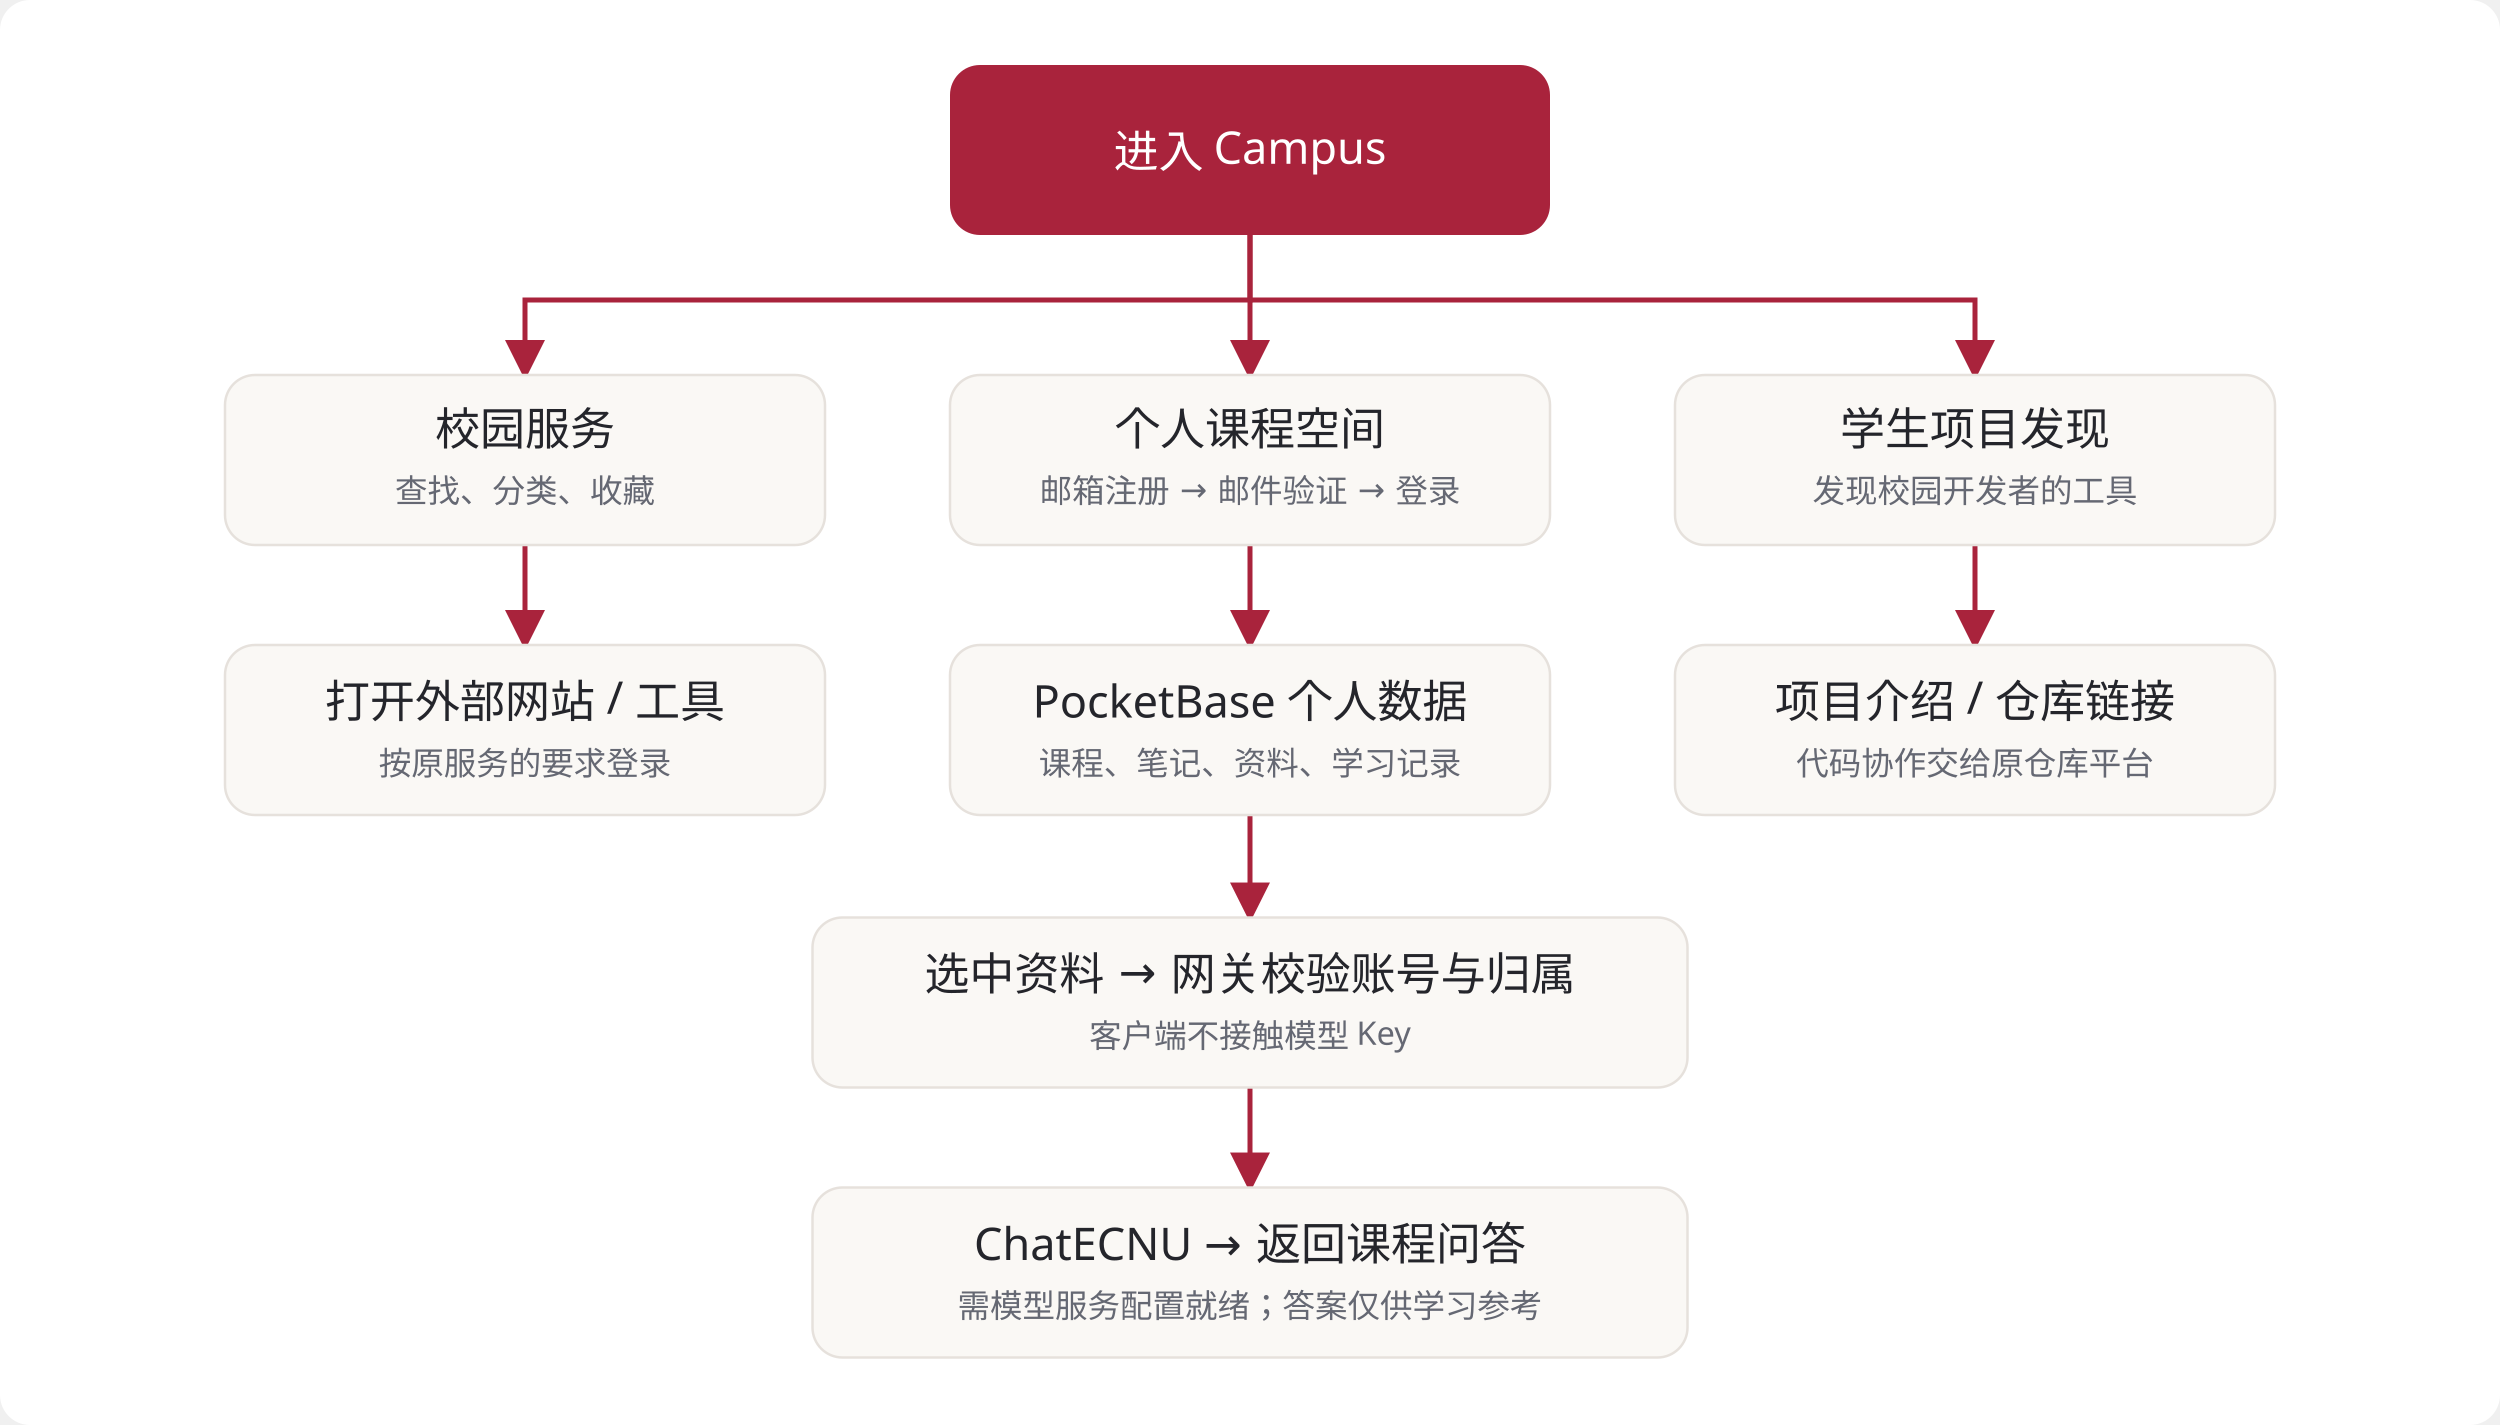
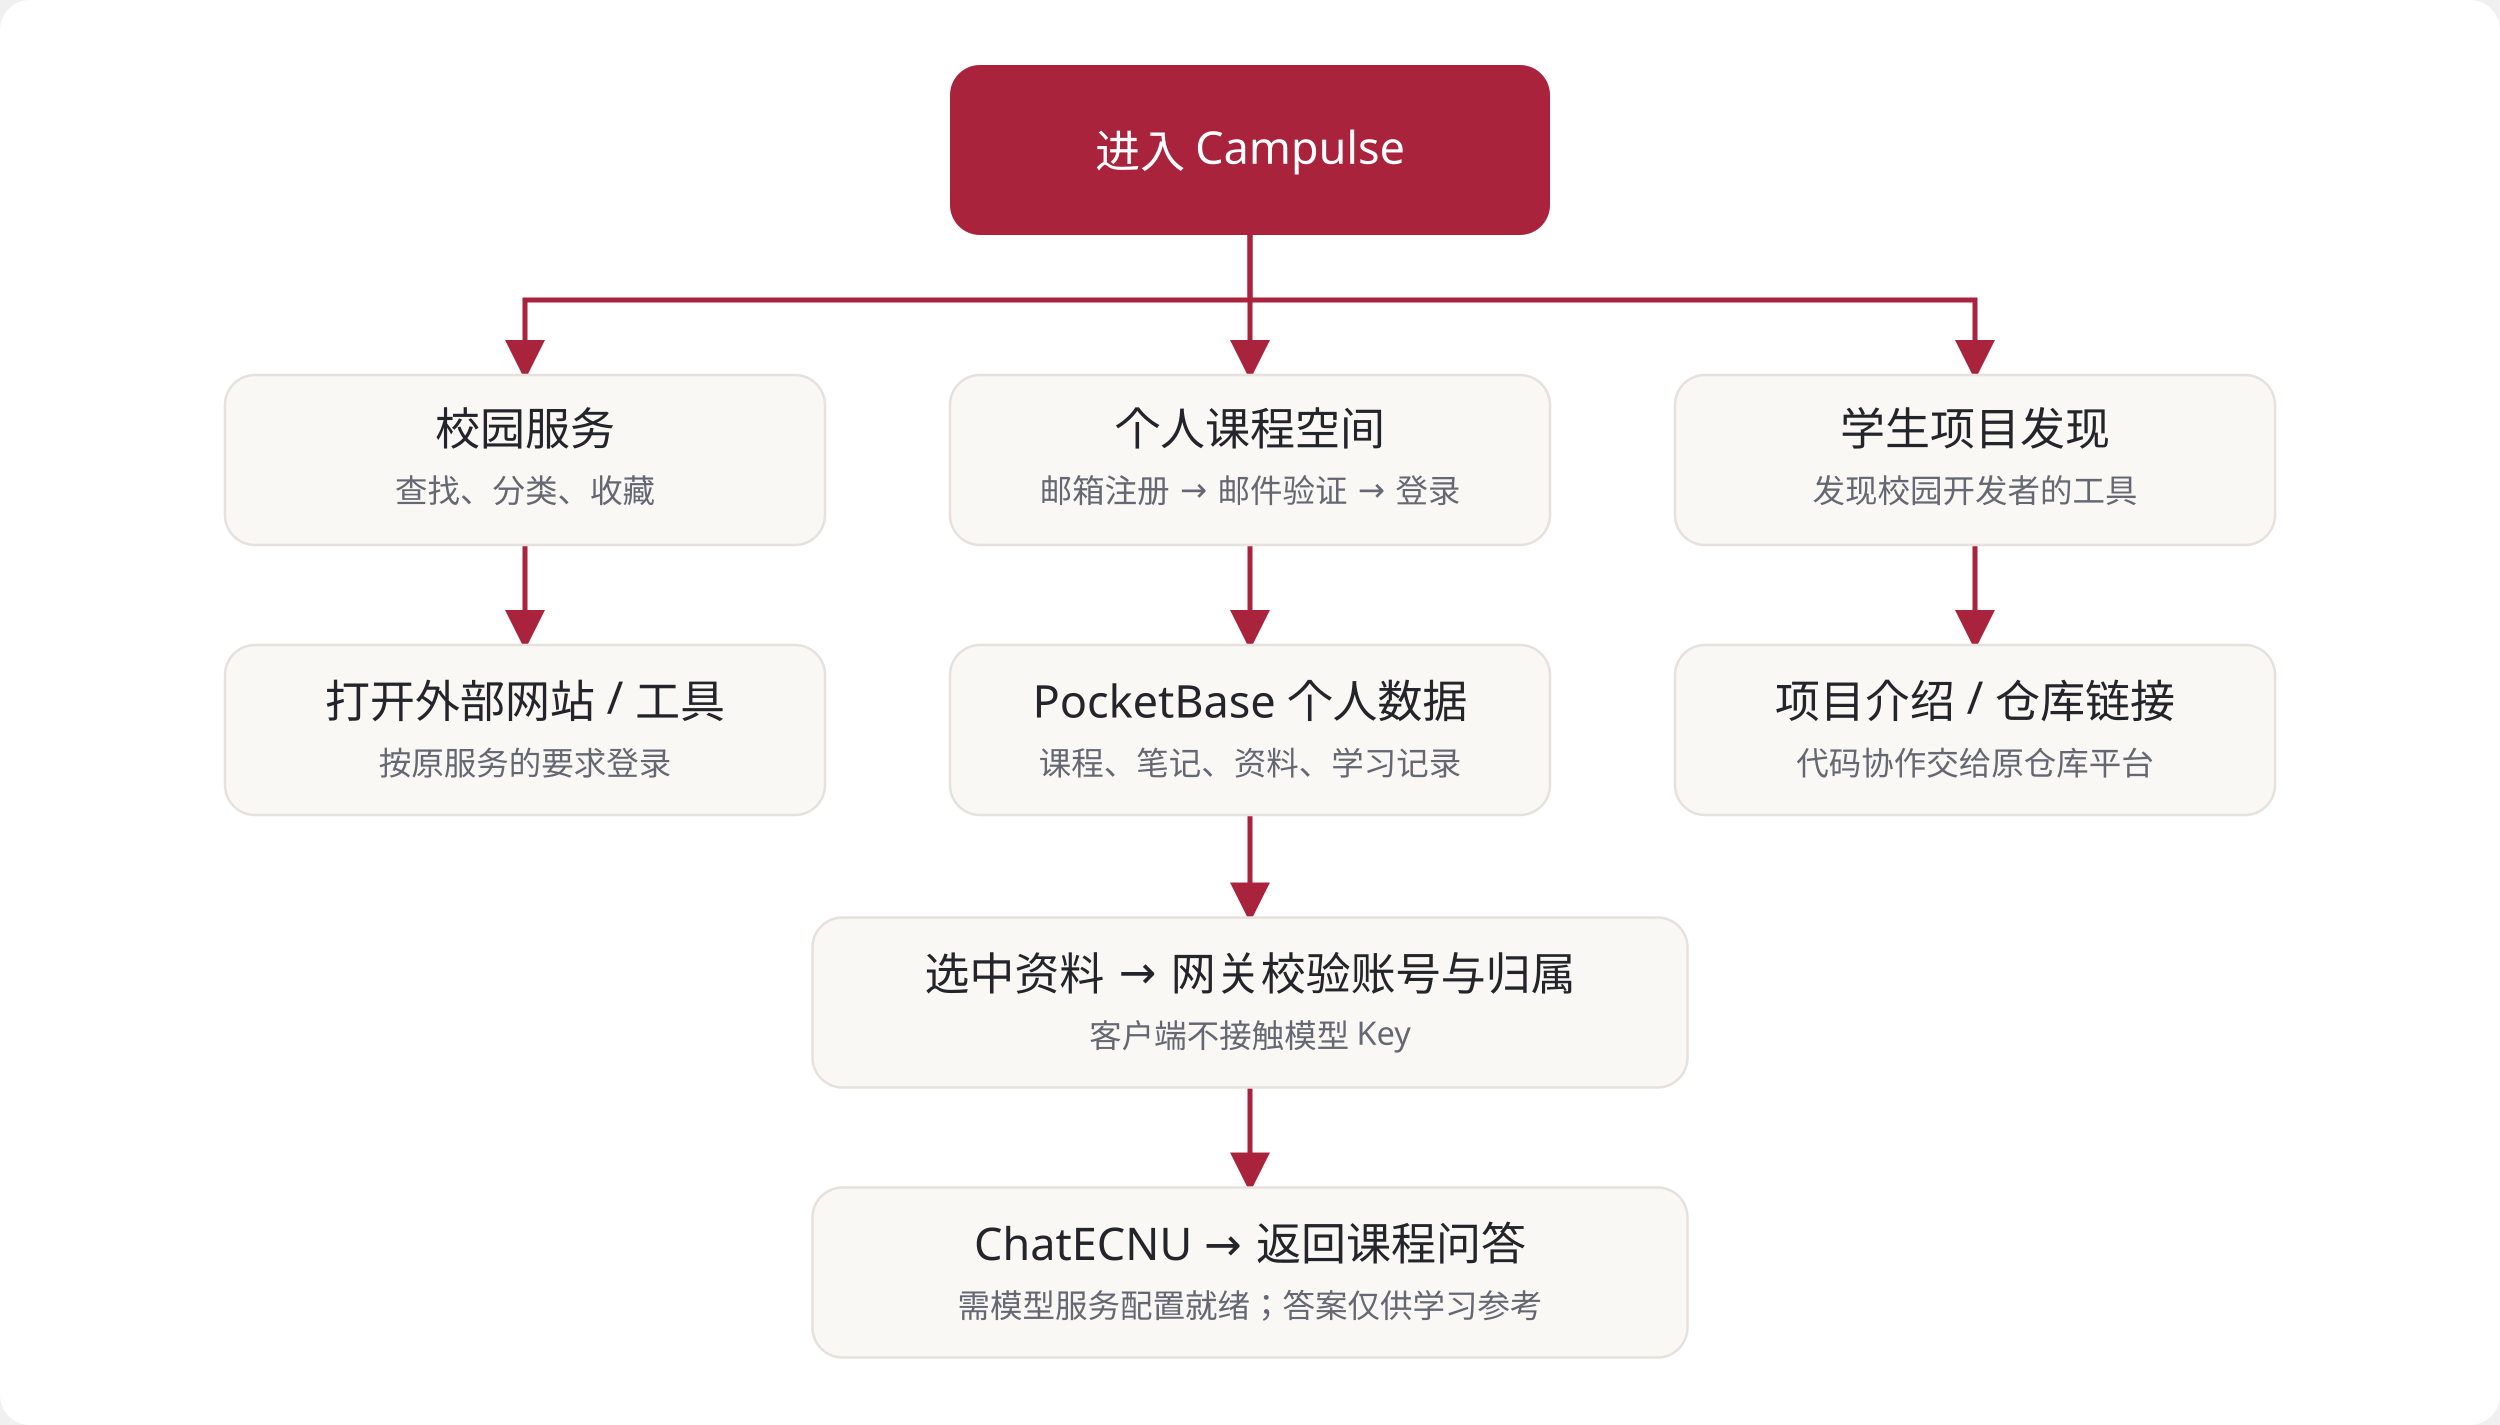
<svg xmlns="http://www.w3.org/2000/svg" width="1000" height="570" viewBox="0 0 1000 570" role="img" aria-labelledby="title desc">
  <defs>
    <marker id="arrow" markerWidth="8" markerHeight="8" refX="7" refY="4" orient="auto">
      <path d="M0 0L8 4L0 8" fill="#a9233c" />
    </marker>
  </defs>
  <rect width="1000" height="570" rx="12" fill="#fff" />
  <g fill="none" stroke="#a9233c" stroke-width="2" marker-end="url(#arrow)">
    <path d="M500 94V120H210V150" />
    <path d="M500 94V150" />
    <path d="M500 120H790V150" />
    <path d="M210 218V258" />
    <path d="M500 218V258" />
    <path d="M790 218V258" />
    <path d="M500 326V367" />
    <path d="M500 435V475" />
  </g>
  <g stroke="#e6e1dc" fill="#faf8f5">
    <rect x="90" y="150" width="240" height="68" rx="12" />
    <rect x="380" y="150" width="240" height="68" rx="12" />
    <rect x="670" y="150" width="240" height="68" rx="12" />
    <rect x="90" y="258" width="240" height="68" rx="12" />
    <rect x="380" y="258" width="240" height="68" rx="12" />
    <rect x="670" y="258" width="240" height="68" rx="12" />
    <rect x="325" y="367" width="350" height="68" rx="12" />
    <rect x="325" y="475" width="350" height="68" rx="12" />
  </g>
  <rect x="380" y="26" width="240" height="68" rx="12" fill="#a9233c" />
  <g font-family="system-ui,Microsoft YaHei,sans-serif" text-anchor="middle" font-size="18" fill="#24252b">
-     <text x="500" y="67" fill="white">进入 Campus</text>
+     <text x="500" y="67" fill="white">进入 Campulse</text>
    <text x="210" y="178">校园服务</text>
    <text x="500" y="178">个人课程空间</text>
    <text x="790" y="178">学生项目发现</text>
    <text x="210" y="287">打开外部网站 / 工具</text>
    <text x="500" y="287">PocketBase 个人数据</text>
    <text x="790" y="287">项目介绍 / 仓库链接</text>
    <text x="500" y="396">选中资料 → 网关校验账号与归属</text>
    <text x="500" y="504">ChatECNU → 返回课程问答</text>
  </g>
  <g font-family="system-ui,Microsoft YaHei,sans-serif" text-anchor="middle" font-size="13" fill="#656873">
    <text x="210" y="201">查找、分类、收藏</text>
    <text x="500" y="201">邮箱注册 → 邮件验证 → 登录</text>
    <text x="790" y="201">发现校园开发者的工具</text>
    <text x="210" y="310">按原服务的要求登录</text>
    <text x="500" y="310">课程、笔记、资料、学习记录</text>
    <text x="790" y="310">代码协作交给原仓库平台</text>
    <text x="500" y="419">客户端不接触模型 Key</text>
    <text x="500" y="527">需模型服务配置就绪；答案仅供学习参考</text>
  </g>
</svg>
